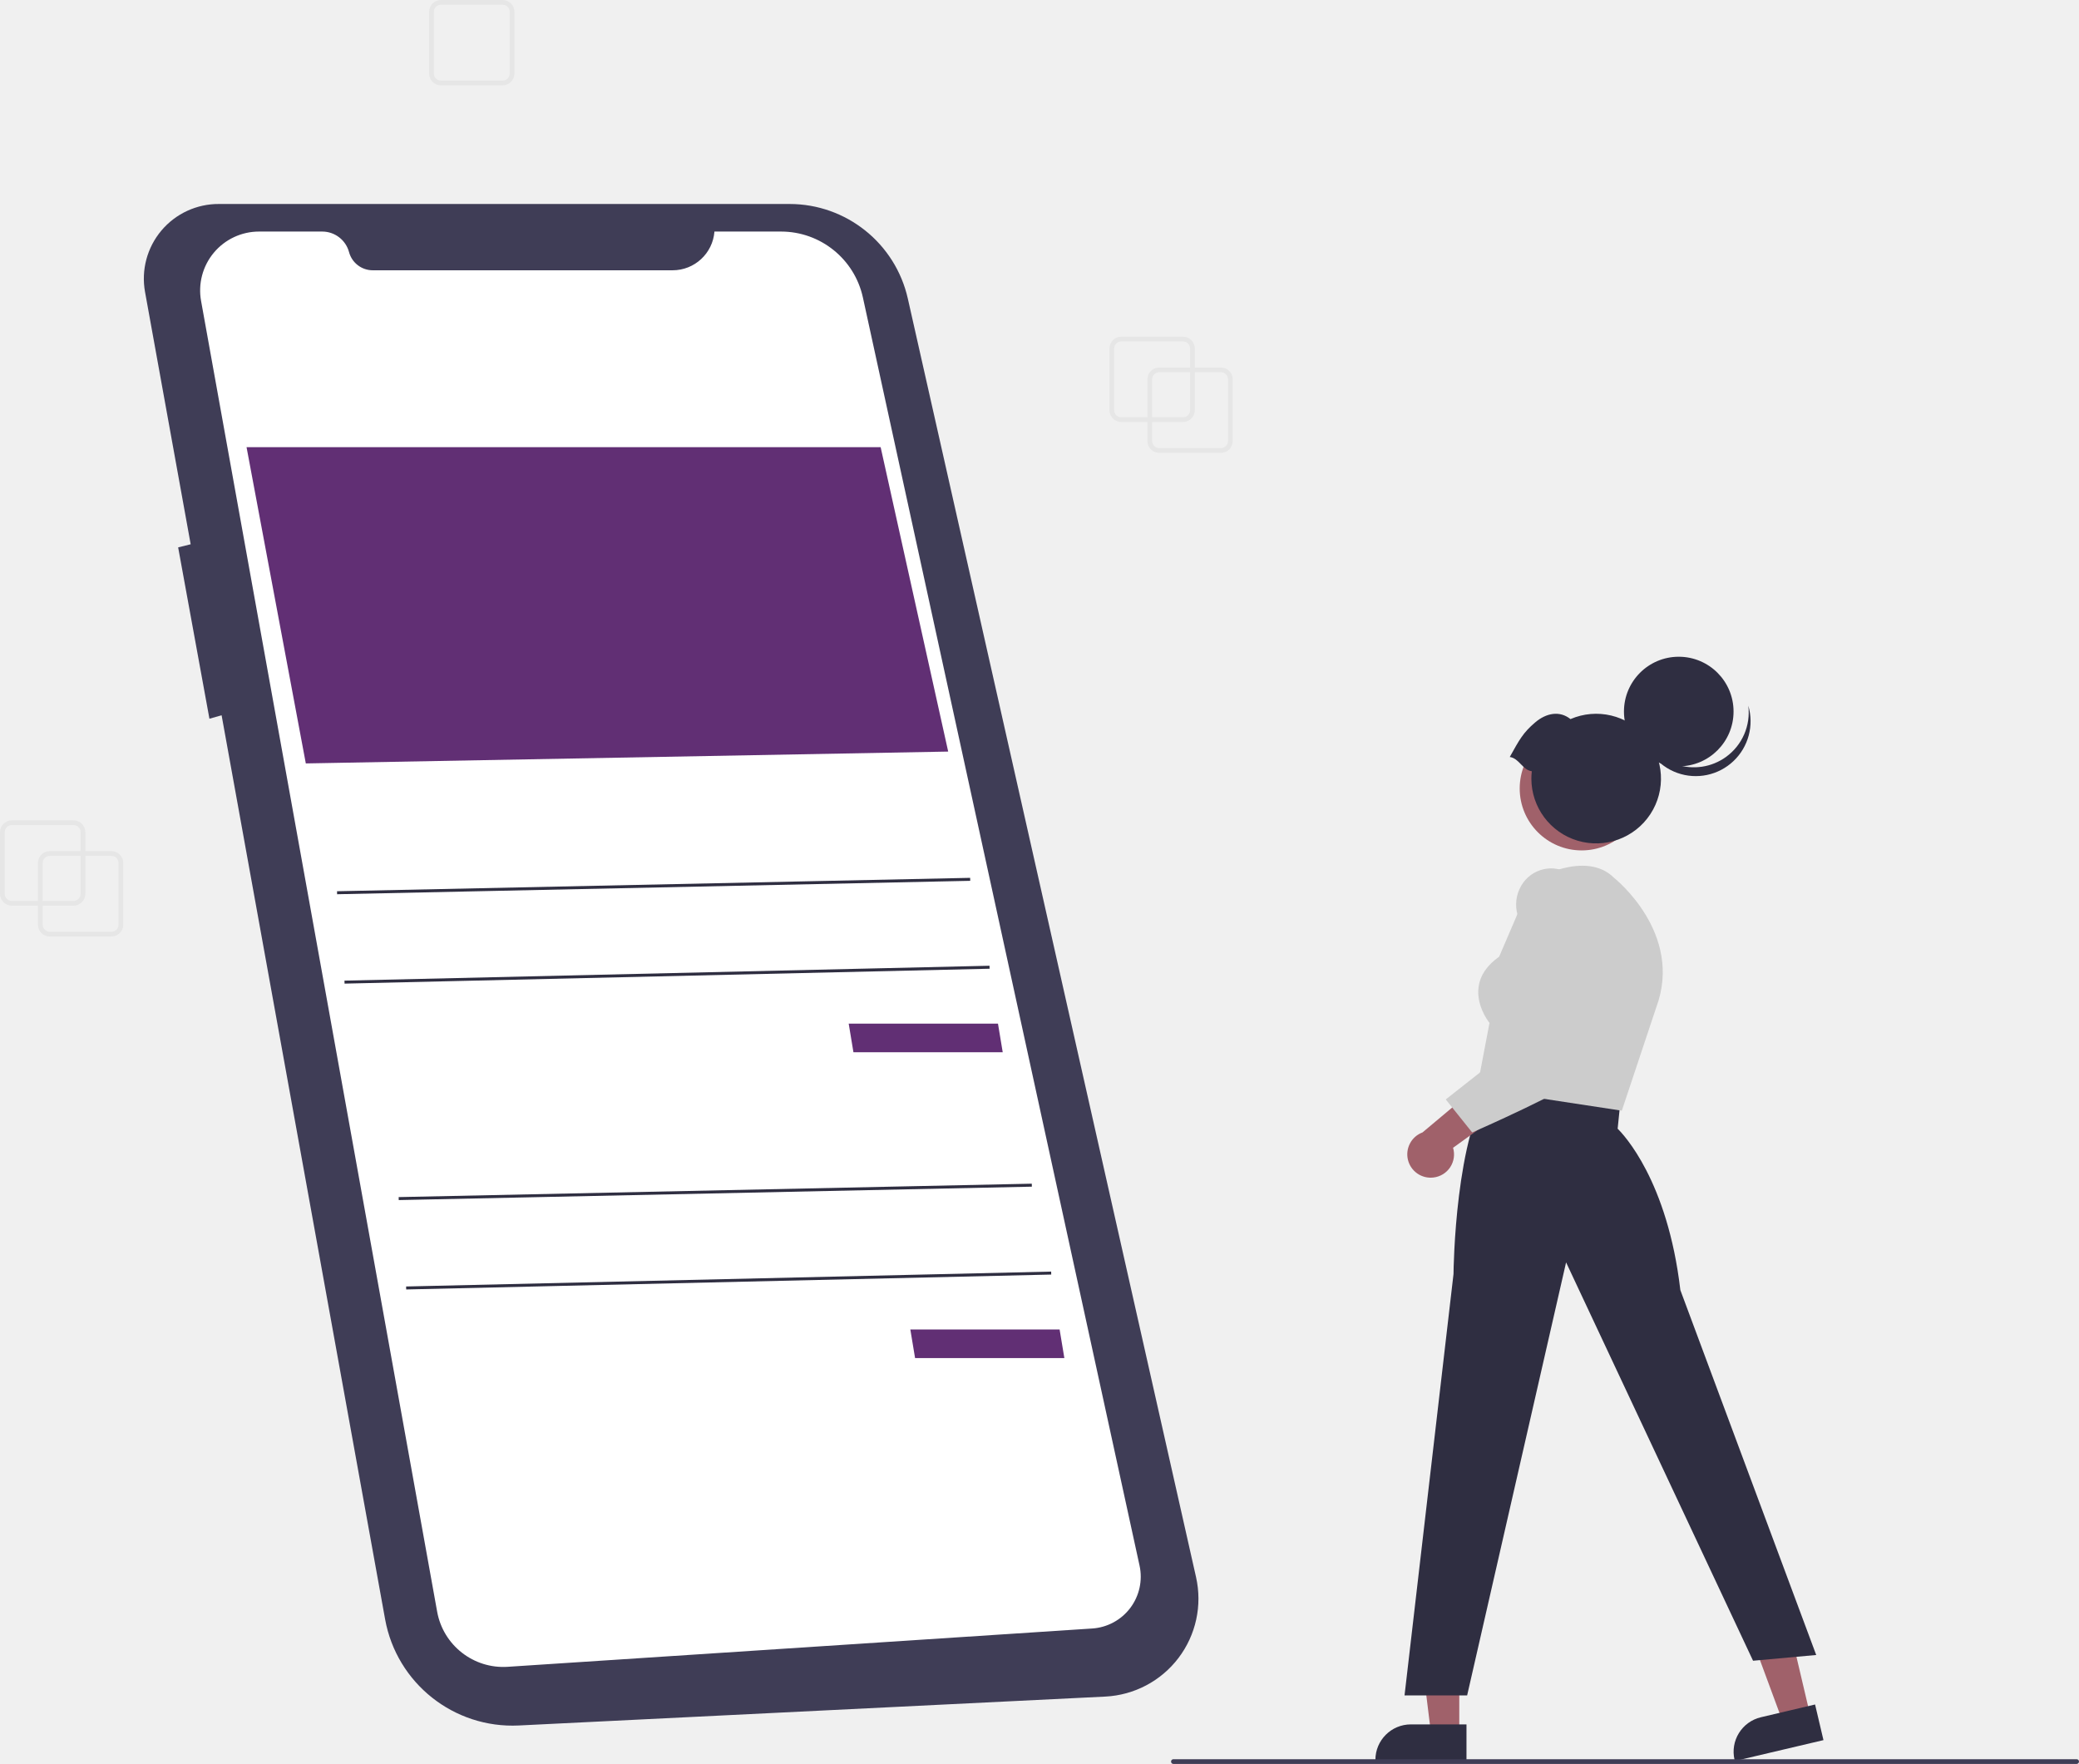
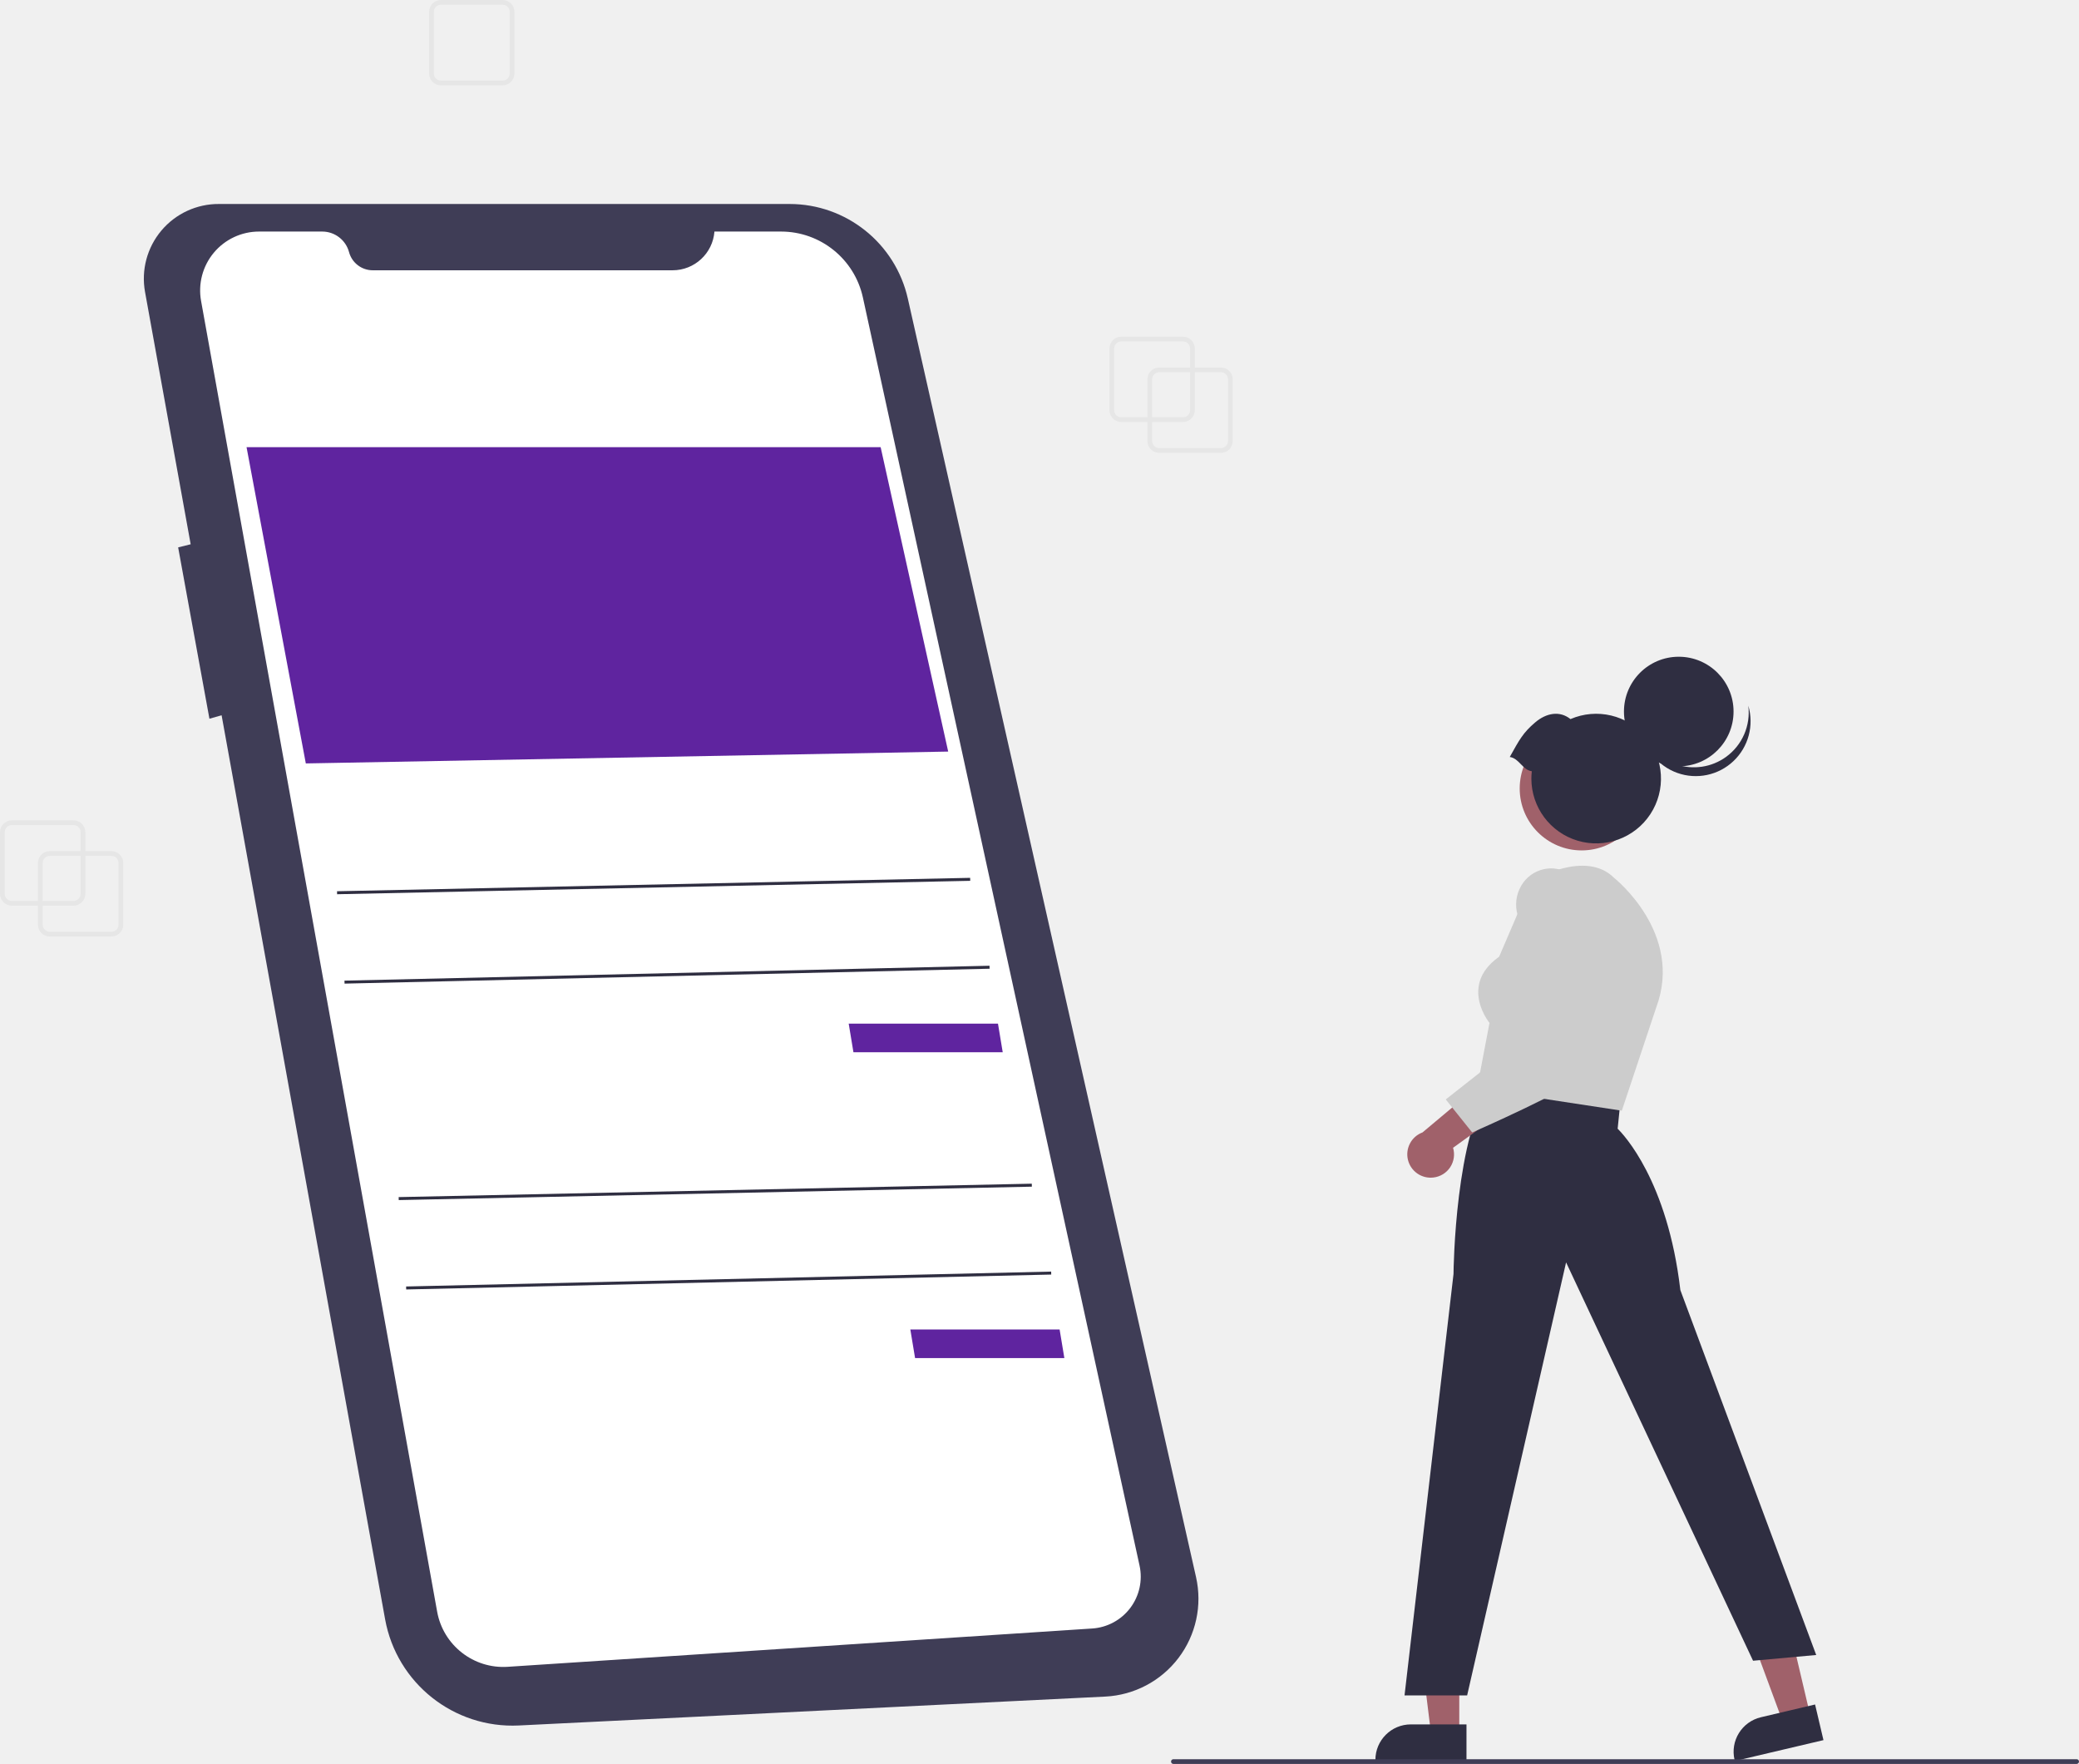
<svg xmlns="http://www.w3.org/2000/svg" id="b142cff6-7277-4db1-8c84-b82a10fcabd4" data-name="Layer 1" width="876.972" height="744" viewBox="0 0 876.972 744">
  <path d="M676.514,269h-26a5.006,5.006,0,0,1-5-5V238a5.006,5.006,0,0,1,5-5h26a5.006,5.006,0,0,1,5,5v26A5.006,5.006,0,0,1,676.514,269Zm-26-34a3.003,3.003,0,0,0-3,3v26a3.003,3.003,0,0,0,3,3h26a3.003,3.003,0,0,0,3-3V238a3.003,3.003,0,0,0-3-3Z" transform="translate(-161.5138 -78)" fill="#e6e6e6" />
  <path d="M373.514,114h-26a5.006,5.006,0,0,1-5-5V83a5.006,5.006,0,0,1,5-5h26a5.006,5.006,0,0,1,5,5v26A5.006,5.006,0,0,1,373.514,114Zm-26-34a3.003,3.003,0,0,0-3,3v26a3.003,3.003,0,0,0,3,3h26a3.003,3.003,0,0,0,3-3V83a3.003,3.003,0,0,0-3-3Z" transform="translate(-161.5138 -78)" fill="#e6e6e6" />
  <path d="M660.514,256h-26a5.006,5.006,0,0,1-5-5V225a5.006,5.006,0,0,1,5-5h26a5.006,5.006,0,0,1,5,5v26A5.006,5.006,0,0,1,660.514,256Zm-26-34a3.003,3.003,0,0,0-3,3v26a3.003,3.003,0,0,0,3,3h26a3.003,3.003,0,0,0,3-3V225a3.003,3.003,0,0,0-3-3Z" transform="translate(-161.5138 -78)" fill="#e6e6e6" />
  <path d="M208.514,473h-26a5.006,5.006,0,0,1-5-5V442a5.006,5.006,0,0,1,5-5h26a5.006,5.006,0,0,1,5,5v26A5.006,5.006,0,0,1,208.514,473Zm-26-34a3.003,3.003,0,0,0-3,3v26a3.003,3.003,0,0,0,3,3h26a3.003,3.003,0,0,0,3-3V442a3.003,3.003,0,0,0-3-3Z" transform="translate(-161.5138 -78)" fill="#e6e6e6" />
  <path d="M192.514,460h-26a5.006,5.006,0,0,1-5-5V429a5.006,5.006,0,0,1,5-5h26a5.006,5.006,0,0,1,5,5v26A5.006,5.006,0,0,1,192.514,460Zm-26-34a3.003,3.003,0,0,0-3,3v26a3.003,3.003,0,0,0,3,3h26a3.003,3.003,0,0,0,3-3V429a3.003,3.003,0,0,0-3-3Z" transform="translate(-161.5138 -78)" fill="#e6e6e6" />
  <path d="M253.943,164.039H494.559a51.15,51.15,0,0,1,49.898,39.901L666.035,743.206a41.34,41.34,0,0,1-38.294,50.382L380.386,805.776A54.615,54.615,0,0,1,323.956,760.948l-68.967-381.268-5.131,1.466-13.196-72.265,5.281-1.32L222.693,201.136a31.493,31.493,0,0,1,31.25-37.097Z" transform="translate(-161.5138 -78)" fill="#3f3d56" />
  <path d="M462.882,175.664h28.087a35.349,35.349,0,0,1,34.536,27.813L642.204,738.345a21.903,21.903,0,0,1-19.967,26.525l-246.554,16.159a28.367,28.367,0,0,1-29.773-23.277L246.33,204.914a24.846,24.846,0,0,1,24.452-29.25h26.645a11.726,11.726,0,0,1,11.323,8.677h0a10.352,10.352,0,0,0,9.996,7.661H445.239a17.695,17.695,0,0,0,17.643-16.338Z" transform="translate(-161.5138 -78)" fill="#fff" />
-   <polygon points="104 188.606 371.476 188.606 399.971 317 129 322 104 188.606" fill="#612f74" />
-   <polygon points="358 431.754 420.971 431.754 422.971 443.809 360 443.809 358 431.754" fill="#612f74" />
+   <polygon points="104 188.606 371.476 188.606 399.971 317 129 322 104 188.606" fill="#5f249f" />
+   <polygon points="358 431.754 420.971 431.754 422.971 443.809 360 443.809 358 431.754" fill="#5f249f" />
  <rect x="303.667" y="451.084" width="267.125" height="1.257" transform="translate(-170.9793 -68.64185) rotate(-1.21314)" fill="#2f2e41" />
  <rect x="306.803" y="488.473" width="272.164" height="1.257" transform="translate(-172.6883 -67.64407) rotate(-1.32299)" fill="#2f2e41" />
-   <polygon points="384 560.754 446.971 560.754 448.971 572.809 386 572.809 384 560.754" fill="#612f74" />
+   <polygon points="384 560.754 446.971 560.754 448.971 572.809 386 572.809 384 560.754" fill="#5f249f" />
  <rect x="329.667" y="580.084" width="267.125" height="1.257" transform="translate(-173.7046 -68.06247) rotate(-1.21314)" fill="#2f2e41" />
  <rect x="332.803" y="617.473" width="272.164" height="1.257" transform="translate(-175.6598 -67.00938) rotate(-1.32299)" fill="#2f2e41" />
  <polygon points="615.56 731.207 603.645 731.206 597.977 685.249 615.562 685.25 615.56 731.207" fill="#a0616a" />
  <path d="M780.112,820.757l-38.419-.001v-.486a14.954,14.954,0,0,1,14.954-14.953h.001l23.465.001Z" transform="translate(-161.5138 -78)" fill="#2f2e41" />
  <polygon points="763.576 723.405 751.979 726.136 735.926 682.702 753.043 678.671 763.576 723.405" fill="#a0616a" />
  <path d="M930.695,811.951l-37.396,8.806-.111-.473a14.954,14.954,0,0,1,11.127-17.983l.001-0,22.84-5.378Z" transform="translate(-161.5138 -78)" fill="#2f2e41" />
  <path d="M774.639,615.366c.023-2.395.732-58.915,16.225-80.286l.229-.315,53.992,7.449-1.207,11.863c2.375,2.31,21.055,21.83,26.449,68.054l57.308,153.915-26.642,2.422L822.127,610.449,780.392,793.084H753.981Z" transform="translate(-161.5138 -78)" fill="#2f2e41" />
  <path d="M784.539,537.165l5.278-27.708c-1.033-1.33-5.611-7.717-4.592-15.204.665-4.884,3.58-9.167,8.668-12.734l13.68-31.92.184-.108c.921-.543,22.703-13.138,34.577-1.255.297.23,29.533,23.438,17.793,54.746L845.633,546.467Z" transform="translate(-161.5138 -78)" fill="#ccc" />
  <path d="M766.177,574.652a9.798,9.798,0,0,0,8.275-12.54l28.251-20.354-16.912-6.433-24.235,20.315a9.851,9.851,0,0,0,4.62,19.012Z" transform="translate(-161.5138 -78)" fill="#a0616a" />
  <path d="M771.369,541.725l43.13-33.981-12.822-43.808a15.74,15.74,0,0,1,1.589-12.458,14.558,14.558,0,0,1,9.546-6.891c7.383-1.562,14.086,2.572,19.917,12.29l.044.088c.965,2.358,23.434,57.901,6.277,69.779-16.783,11.619-55.699,28.532-56.091,28.703l-.456.197Z" transform="translate(-161.5138 -78)" fill="#ccc" />
  <circle cx="667.177" cy="332.556" r="26.128" fill="#a0616a" />
  <circle cx="708.139" cy="300.114" r="23.114" fill="#2f2e41" />
  <path d="M889.59,397.255a23.116,23.116,0,0,1-35.695-12.137,23.116,23.116,0,1,0,45.09-9.479A23.107,23.107,0,0,1,889.59,397.255Z" transform="translate(-161.5138 -78)" fill="#2f2e41" />
  <path d="M798.37,397.28c4.035-7.224,5.579-10.242,10.782-14.635,4.601-3.885,10.26-5.026,14.825-1.345a27.336,27.336,0,1,1-16.494,25.092,27.562,27.562,0,0,1,.186-3.091C803.702,402.745,802.338,397.837,798.37,397.28Z" transform="translate(-161.5138 -78)" fill="#2f2e41" />
  <path d="M1037.486,822h-381a1,1,0,0,1,0-2h381a1,1,0,0,1,0,2Z" transform="translate(-161.5138 -78)" fill="#3f3d56" />
</svg>
